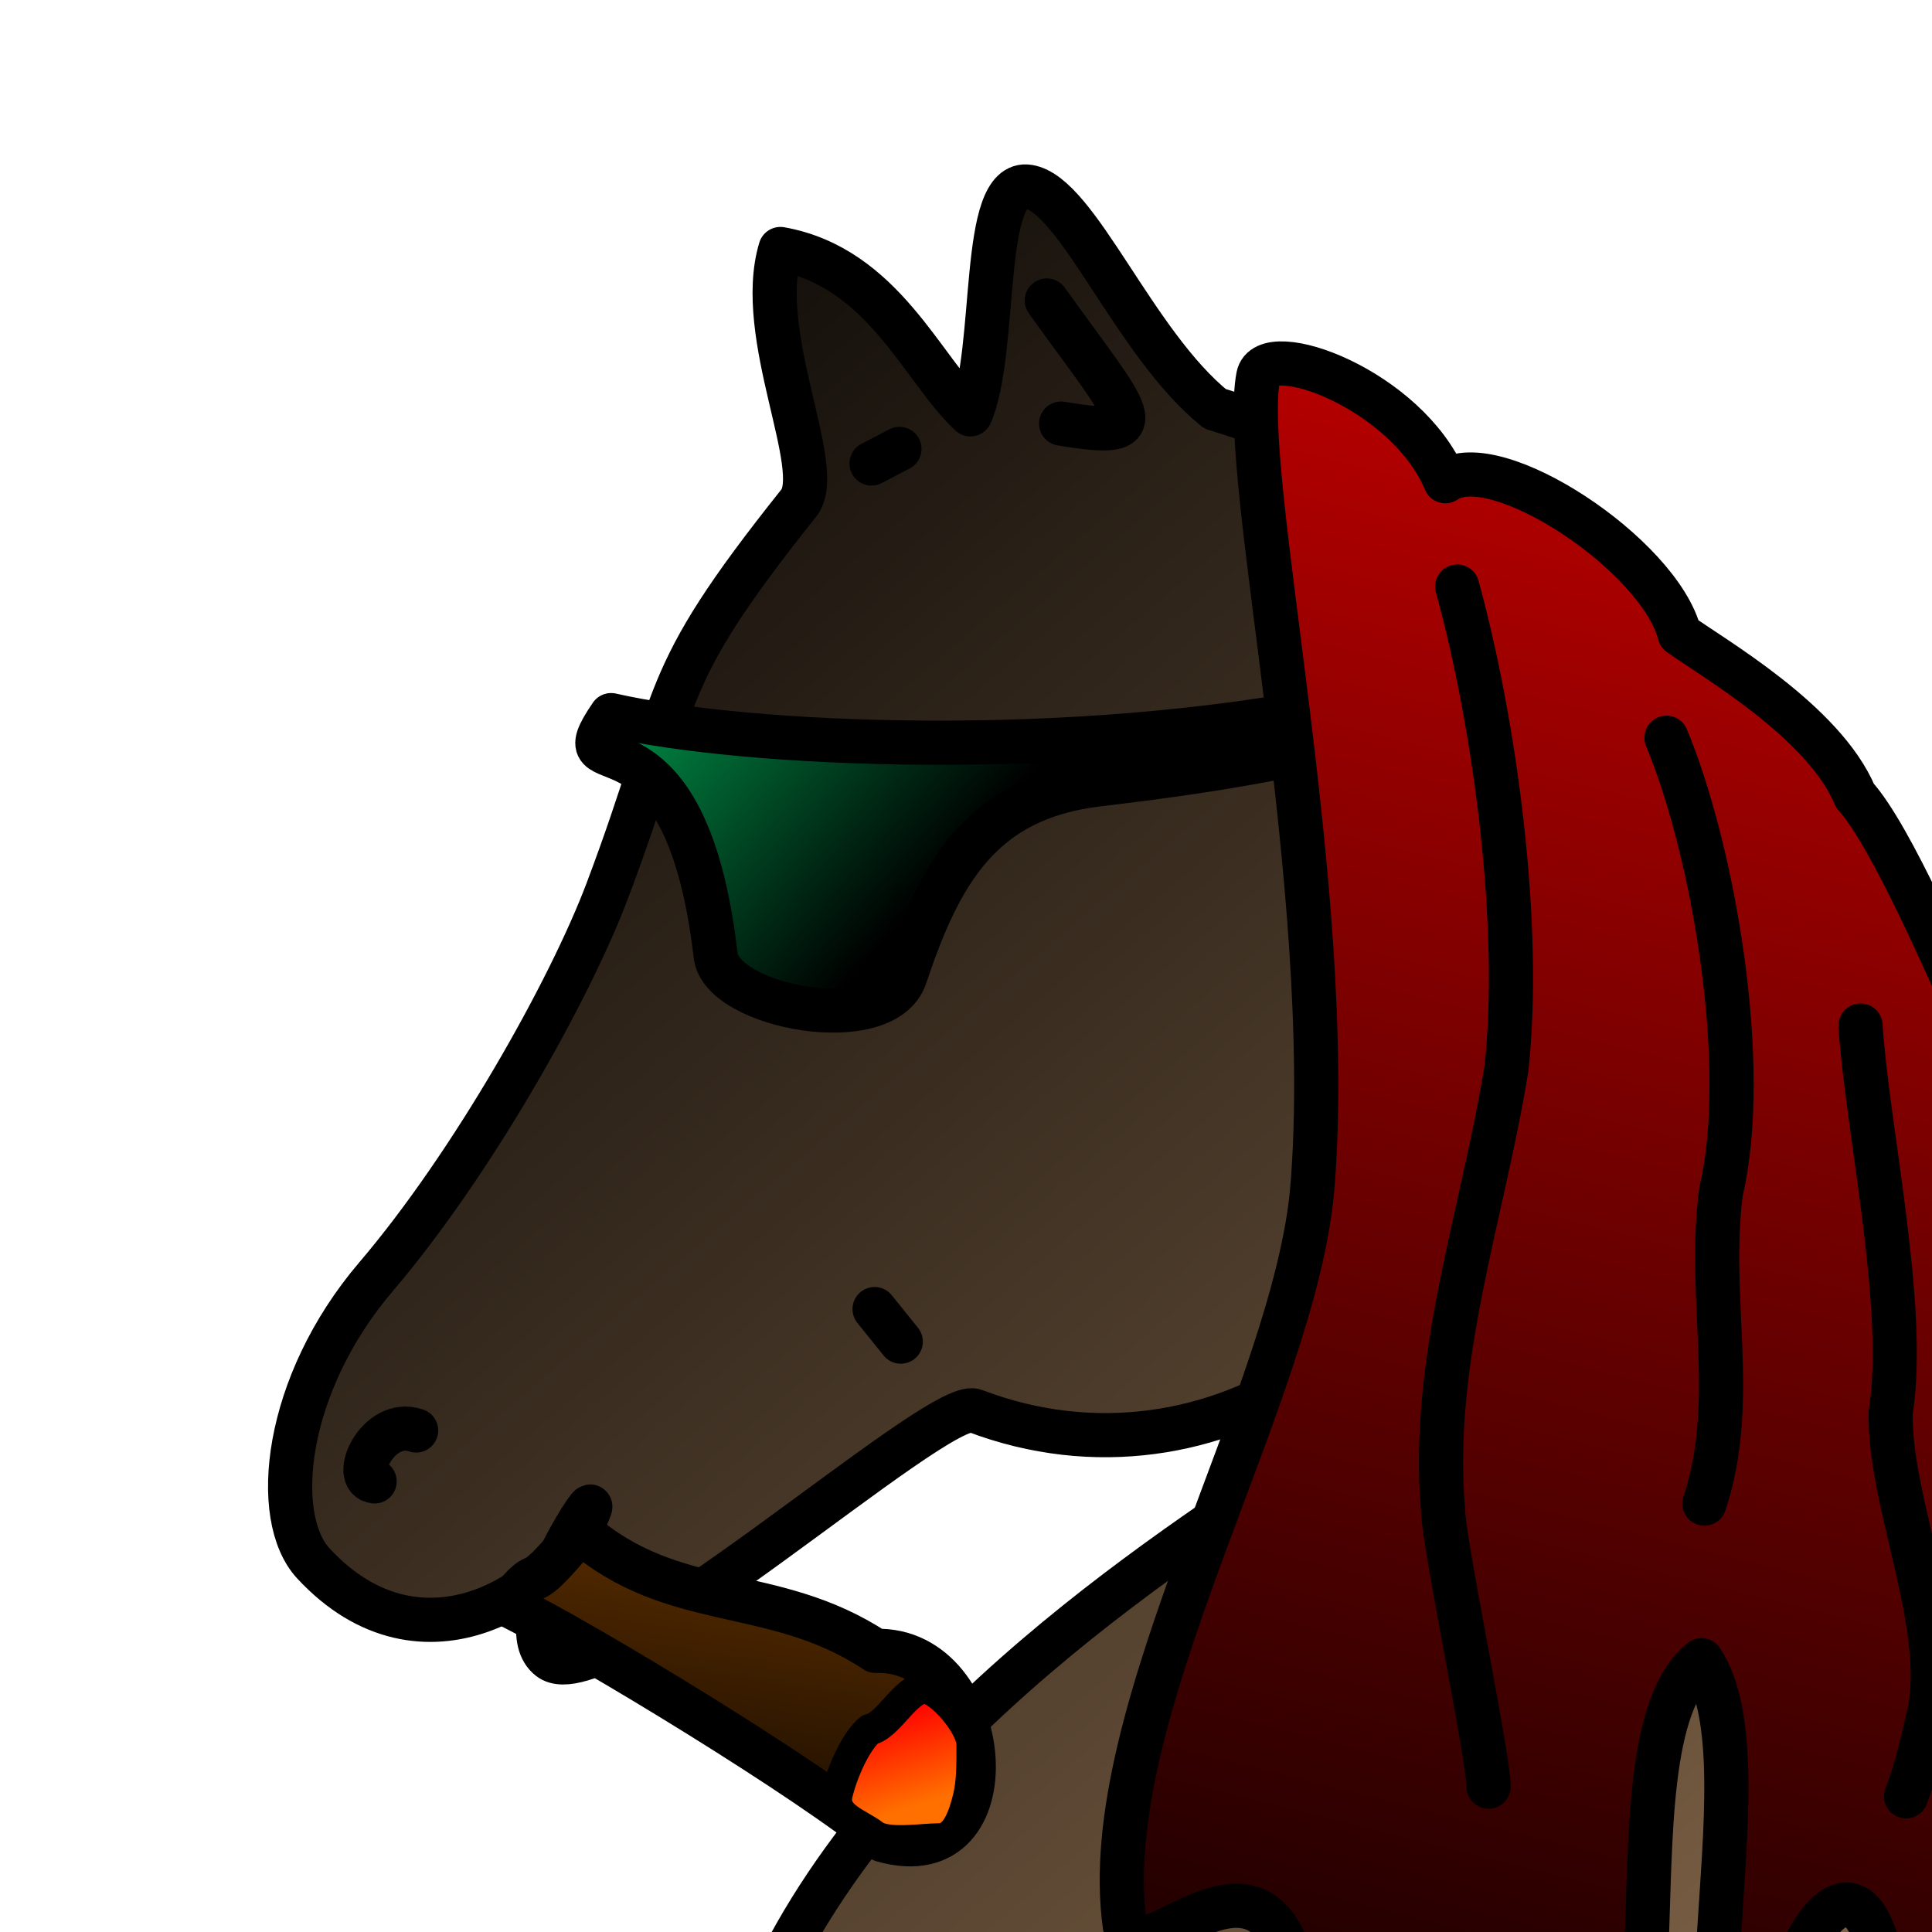
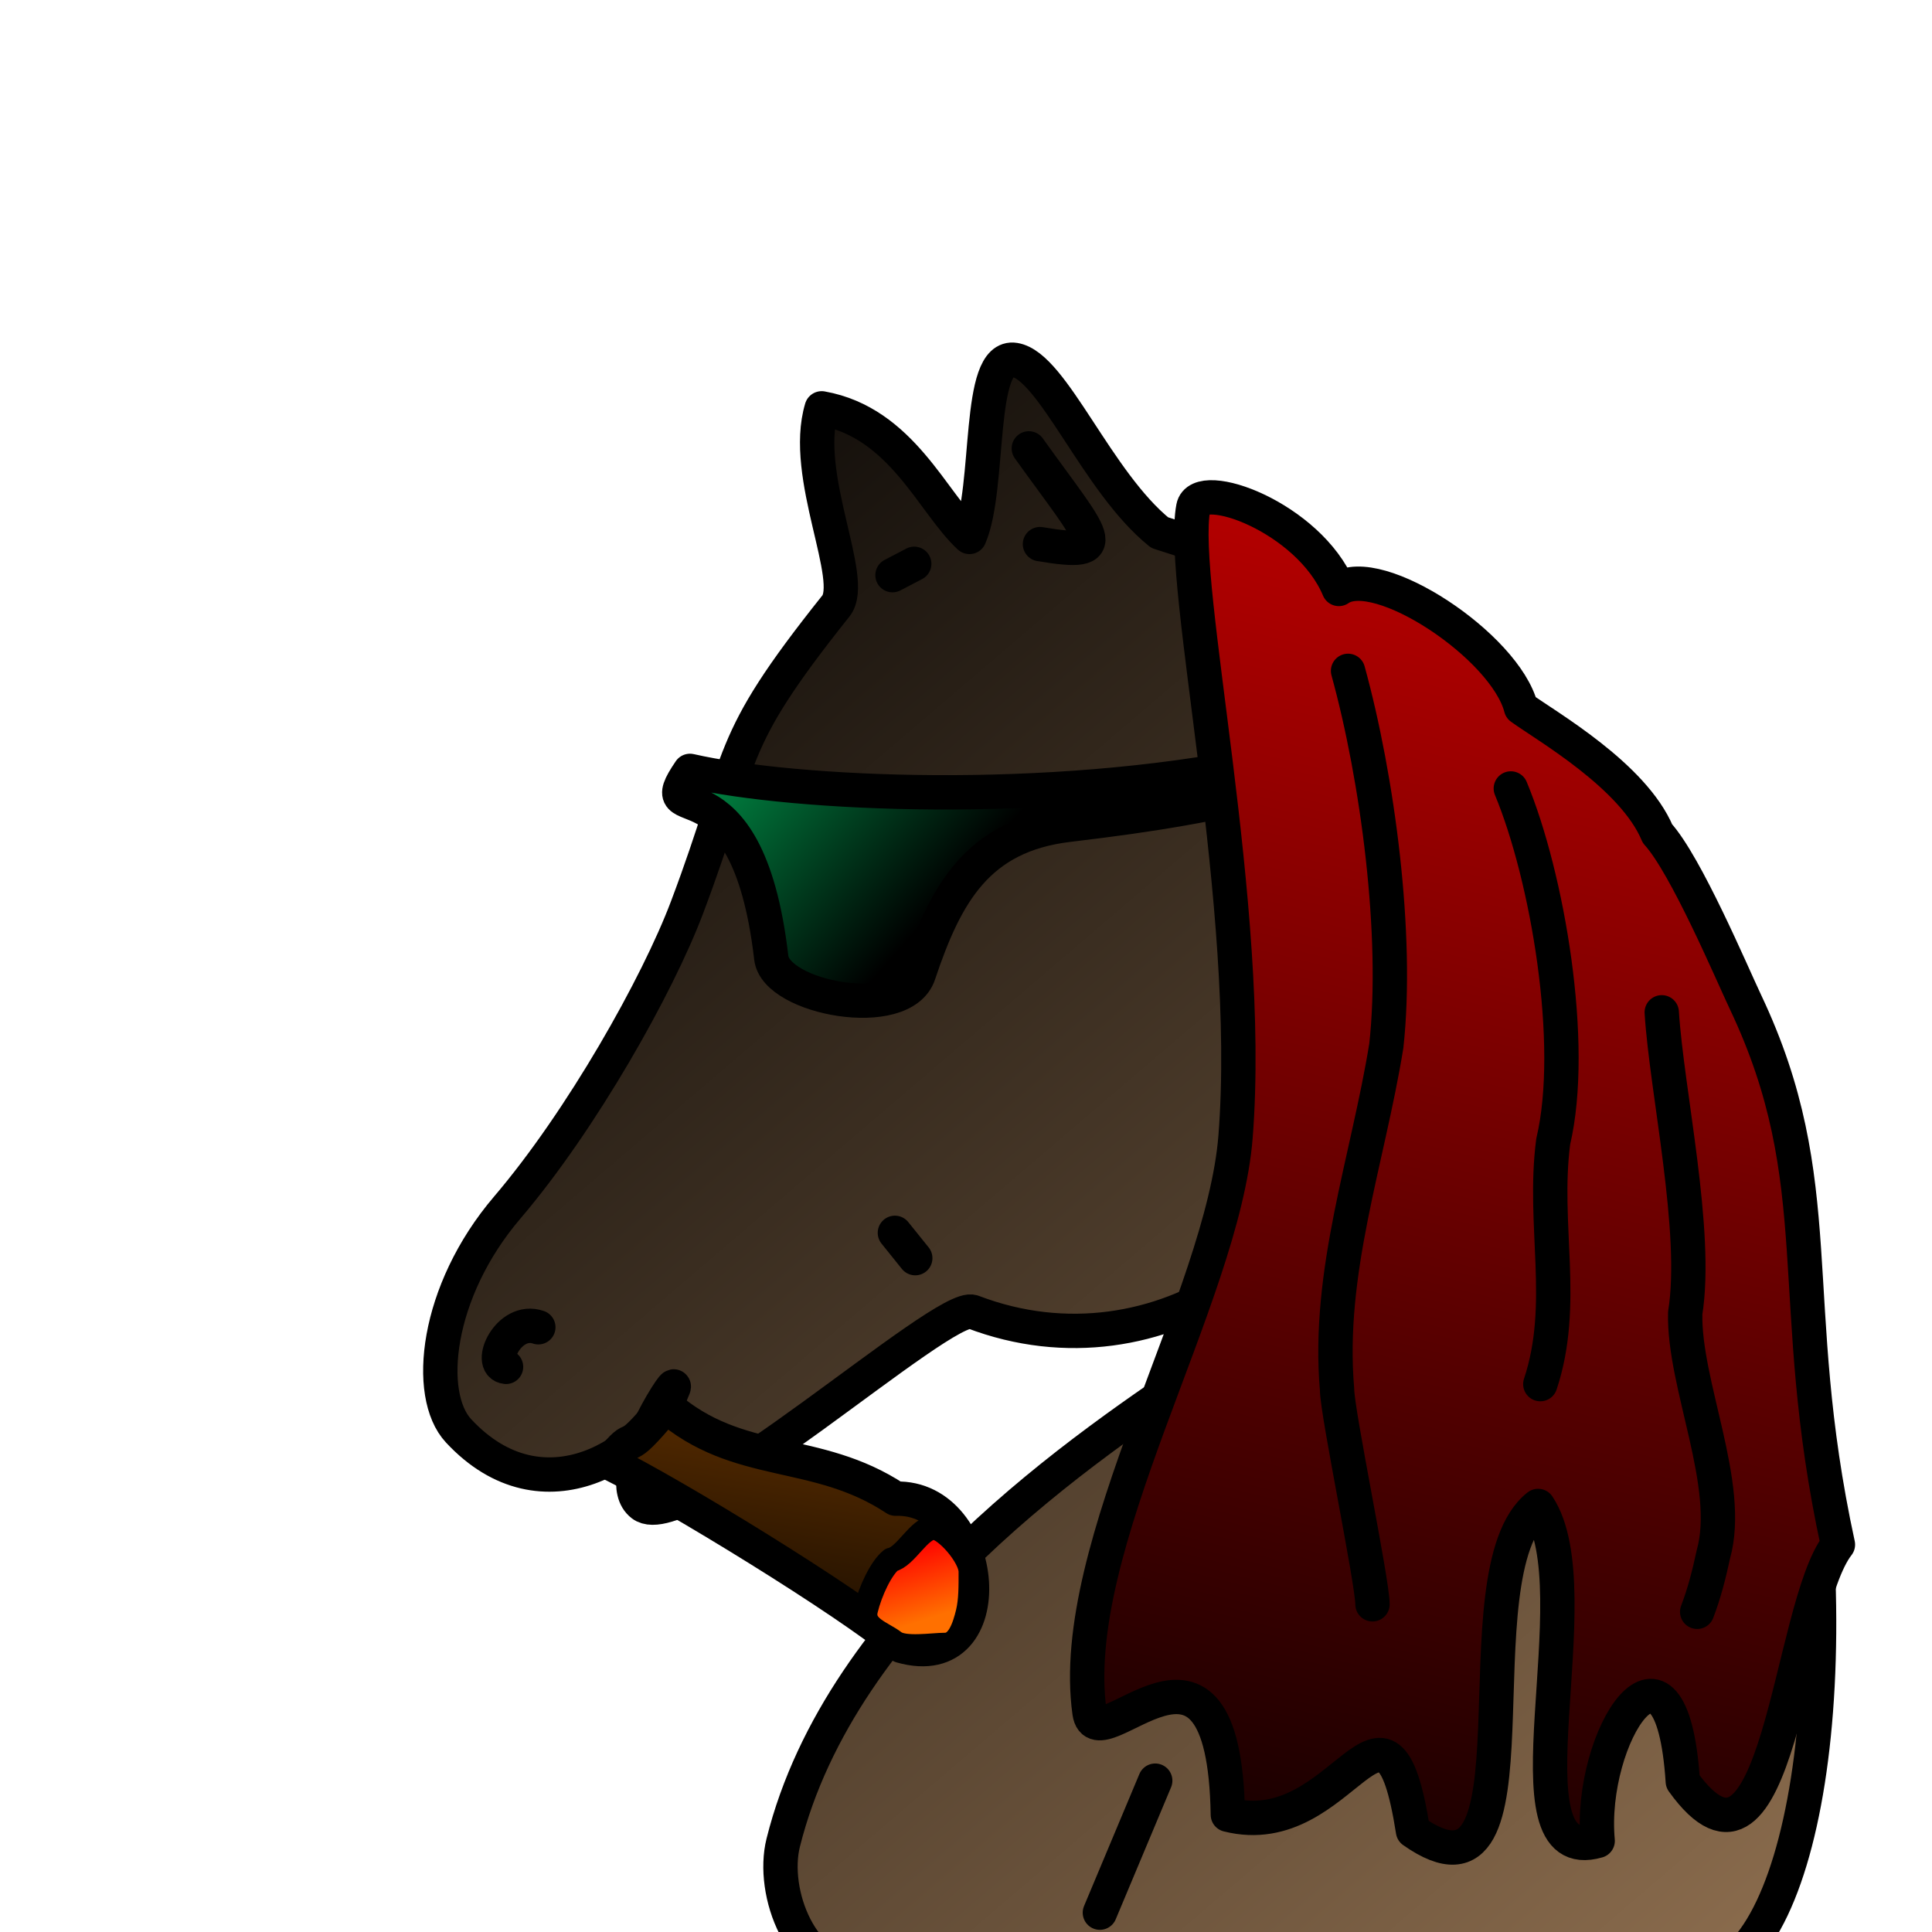
- <svg xmlns="http://www.w3.org/2000/svg" xmlns:xlink="http://www.w3.org/1999/xlink" viewBox="-0.0 -0.0 700.0 700.0" id="svg36220" version="1.0">
+ <svg xmlns="http://www.w3.org/2000/svg" xmlns:xlink="http://www.w3.org/1999/xlink" overflow="hidden" viewBox="-100 -100 900 900" id="svg36220" version="1.0">
  <defs id="defs36222">
    <linearGradient id="linearGradient2816">
      <stop style="stop-color:#ff0000;stop-opacity:1;" offset="0" id="stop2818" />
      <stop style="stop-color:#ff7000;stop-opacity:1;" offset="1" id="stop2820" />
    </linearGradient>
    <linearGradient xlink:href="#linearGradient2816" id="linearGradient2822" x1="708.405" y1="708.24" x2="726.899" y2="767.166" gradientUnits="userSpaceOnUse" gradientTransform="matrix(0.561529,0,0,0.580064,-80.54864,210.6996)" />
    <linearGradient id="linearGradient2856">
      <stop style="stop-color:#000000;stop-opacity:1;" offset="0" id="stop2858" />
      <stop style="stop-color:#804000;stop-opacity:1;" offset="1" id="stop2860" />
    </linearGradient>
    <linearGradient id="linearGradient2820">
      <stop style="stop-color:#000000;stop-opacity:1;" offset="0" id="stop2822" />
      <stop style="stop-color:#c00000;stop-opacity:1;" offset="1" id="stop2824" />
    </linearGradient>
    <linearGradient id="linearGradient2804">
      <stop id="stop2806" offset="0" style="stop-color:#000000;stop-opacity:1;" />
      <stop id="stop2808" offset="1" style="stop-color:#008040;stop-opacity:1;" />
    </linearGradient>
    <linearGradient id="linearGradient2672">
      <stop style="stop-color:#000000;stop-opacity:1;" offset="0" id="stop2674" />
      <stop style="stop-color:#907050;stop-opacity:1;" offset="1" id="stop2676" />
    </linearGradient>
    <linearGradient xlink:href="#linearGradient2672" id="linearGradient2319" gradientUnits="userSpaceOnUse" x1="97.114" y1="55.559" x2="755.408" y2="825.625" gradientTransform="translate(0,4)" />
    <linearGradient xlink:href="#linearGradient2804" id="linearGradient2802" x1="330.994" y1="329.04" x2="244.444" y2="252.755" gradientUnits="userSpaceOnUse" />
    <linearGradient xlink:href="#linearGradient2820" id="linearGradient2826" x1="482.261" y1="828.547" x2="661.539" y2="110.396" gradientUnits="userSpaceOnUse" gradientTransform="translate(0,23.33333)" />
    <linearGradient xlink:href="#linearGradient2856" id="linearGradient2862" x1="333.583" y1="655.894" x2="122.61" y2="615.474" gradientUnits="userSpaceOnUse" gradientTransform="matrix(-0.341885,0.939743,0.939743,0.341885,-262.1845,165.2502)" />
  </defs>
  <g id="layer1">
    <path style="opacity:1;fill:url(#linearGradient2319);fill-opacity:1;fill-rule:evenodd;stroke:#000000;stroke-width:16;stroke-linecap:round;stroke-linejoin:round;stroke-miterlimit:4;stroke-dasharray:none;stroke-opacity:1" d="M 528.59,401.808 C 528.804,478.301 440.363,544.461 353.134,511.142 C 339.775,506.04 218.566,615.945 199.14,600.908 C 183.815,589.045 216.119,540.139 213.77,546.386 C 202.589,576.127 153.223,609.23 113.58,566.498 C 98.077,549.787 102.871,501.722 136.264,462.565 C 171.041,421.786 206.353,358.988 220.021,322.769 C 247.513,249.92 236.726,248.329 289.412,182.263 C 299.31,169.852 273.324,121.668 282.769,90.216 C 320.076,96.869 334.458,134.378 351.614,150.119 C 361.615,126.968 354.895,64.758 372.673,67.657 C 390.451,70.556 410.901,124.449 440.228,148.119 C 791.491,256.215 788.619,818.323 690.45,820.144 C 569.278,822.392 424.209,821.883 302.345,819.942 C 272.817,819.471 259.149,781.27 264.842,758.441 C 291.997,649.563 406.675,573.355 462.85,535.588 C 520.547,496.798 531.111,458.678 528.59,401.808 z " id="path9661" />
    <path style="fill:none;fill-opacity:0.75;fill-rule:evenodd;stroke:#000000;stroke-width:16;stroke-linecap:round;stroke-linejoin:round;stroke-miterlimit:4;stroke-dasharray:none;stroke-opacity:1" d="M 150.771,518.29 C 136.916,513.504 126.893,535.827 135.733,536.737" id="path31300" />
    <path style="fill:none;fill-opacity:0.75;fill-rule:evenodd;stroke:#000000;stroke-width:16;stroke-linecap:round;stroke-linejoin:round;stroke-miterlimit:4;stroke-dasharray:none;stroke-opacity:1" d="M 316.876,474.304 L 326.364,486.095" id="path31308" />
    <path style="fill:none;fill-opacity:0.75;fill-rule:evenodd;stroke:#000000;stroke-width:16;stroke-linecap:round;stroke-linejoin:round;stroke-miterlimit:4;stroke-dasharray:none;stroke-opacity:1" d="M 528.753,369.236 L 529.044,344.318" id="path31312" />
    <path style="fill:none;fill-opacity:0.75;fill-rule:evenodd;stroke:#000000;stroke-width:16;stroke-linecap:round;stroke-linejoin:round;stroke-miterlimit:4;stroke-dasharray:none;stroke-opacity:1" d="M 325.879,162.649 L 315.766,167.93" id="path32040" />
    <path style="fill:none;fill-opacity:0.75;fill-rule:evenodd;stroke:#000000;stroke-width:16;stroke-linecap:round;stroke-linejoin:round;stroke-miterlimit:4;stroke-dasharray:none;stroke-opacity:1" d="M 379.27,108.874 C 409.422,150.994 420.309,159.514 384.457,153.471" id="path32768" />
    <path style="fill:none;fill-opacity:0.75;fill-rule:evenodd;stroke:#000000;stroke-width:16;stroke-linecap:round;stroke-linejoin:round;stroke-miterlimit:4;stroke-dasharray:none;stroke-opacity:1" d="M 438.147,729.501 L 412.367,790.993" id="path2732" />
    <path style="fill:url(#linearGradient2802);fill-opacity:1.0;fill-rule:evenodd;stroke:black;stroke-width:16;stroke-linecap:round;stroke-linejoin:round;stroke-opacity:1;stroke-miterlimit:4;stroke-dasharray:none" d="M 221.418,259.103 C 270.698,270.297 388.313,275.641 486.462,255.764 C 507.027,251.6 543.154,256.252 504.654,265.339 C 463.159,275.133 438.939,279.325 397.74,284.228 C 355.432,289.264 340.547,316.18 327.975,353.777 C 320.53,376.043 261.478,364.984 259.293,346.202 C 247.833,247.662 201.284,288.624 221.418,259.103 z " id="path1898" />
    <path style="fill:url(#linearGradient2826);fill-opacity:1;fill-rule:evenodd;stroke:black;stroke-width:16;stroke-linecap:round;stroke-linejoin:round;stroke-miterlimit:4;stroke-dasharray:none;stroke-opacity:1" d="M 455.882,136.396 C 449.11,171.72 484.006,322.172 475.566,429.516 C 469.644,504.843 396.677,620.497 407.545,697.745 C 411.045,722.624 470.247,640.741 471.981,745.361 C 526.441,759.115 545.326,670.894 558.238,752.965 C 622.031,797.865 577.148,632.568 616.501,601.539 C 642.942,641.326 597.929,771.018 644.254,757.539 C 639.775,709.177 678.622,648.605 683.915,729.872 C 728.703,792.244 733.179,648.934 756.175,619.544 C 731.286,505 753.172,451.315 713.101,366.757 C 706.753,353.361 685.402,302.9 672.117,288.331 C 660.852,261.357 620.428,238.302 608.545,229.708 C 601.191,201.029 541.698,161.698 523.68,174.356 C 509.73,141.02 458.569,122.377 455.882,136.396 z " id="path2812" />
    <path style="fill:none;fill-opacity:0.75;fill-rule:evenodd;stroke:black;stroke-width:16;stroke-linecap:round;stroke-linejoin:round;stroke-miterlimit:4;stroke-dasharray:none;stroke-opacity:1" d="M 527.973,212.509 C 541.769,262.577 551.468,335.661 545.803,387.156 C 537.195,440.372 518.126,492.635 522.855,547.303 C 522.855,557.866 539.354,636.782 539.354,647.345" id="path2828" />
    <path style="fill:none;fill-opacity:0.75;fill-rule:evenodd;stroke:black;stroke-width:16;stroke-linecap:round;stroke-linejoin:round;stroke-miterlimit:4;stroke-dasharray:none;stroke-opacity:1" d="M 603.802,267.293 C 620.819,308.196 634.289,386.253 623.55,431.766 C 618.463,470.658 629.96,507.349 617.54,544.78" id="path2830" />
    <path style="fill:none;fill-opacity:0.75;fill-rule:evenodd;stroke:black;stroke-width:16;stroke-linecap:round;stroke-linejoin:round;stroke-miterlimit:4;stroke-dasharray:none;stroke-opacity:1" d="M 674.108,371.573 C 676.393,408.238 691.133,473.77 685.041,511.623 C 684.202,544.777 707.251,591.796 698.143,624.138 C 696.207,633.187 693.93,642.195 690.608,650.846" id="path2832" />
    <path style="fill:url(#linearGradient2862);fill-opacity:1;fill-rule:evenodd;stroke:black;stroke-width:16;stroke-linecap:round;stroke-linejoin:round;stroke-miterlimit:4;stroke-dasharray:none;stroke-opacity:1" d="M 210.244,554.887 C 244.072,584.37 280.114,573.63 317.2,598.141 C 360.426,596.774 367.805,680.425 319.824,666.71 C 294.083,645.326 213.962,596.306 183.878,581.396 C 198.43,563.327 187.546,582.306 210.244,554.887 z " id="path2846" />
    <path style="fill:url(#linearGradient2822);fill-opacity:1;fill-rule:evenodd;stroke:#000000;stroke-width:11.414;stroke-linecap:round;stroke-linejoin:round;stroke-miterlimit:4;stroke-dasharray:none;stroke-opacity:1" d="M 315.188,626.651 C 310.46,630.399 305.365,641.265 303.277,649.894 C 301.248,658.278 311.004,660.666 316.512,664.933 C 321.154,668.53 334.246,666.301 340.336,666.301 C 346.614,666.301 349.346,657.782 350.924,651.261 C 352.344,645.395 352.247,638.775 352.247,632.12 C 352.247,625.109 340.496,611.612 335.041,611.612 C 328.17,611.612 321.982,625.248 315.188,626.651 z " id="path2814" />
  </g>
</svg>
